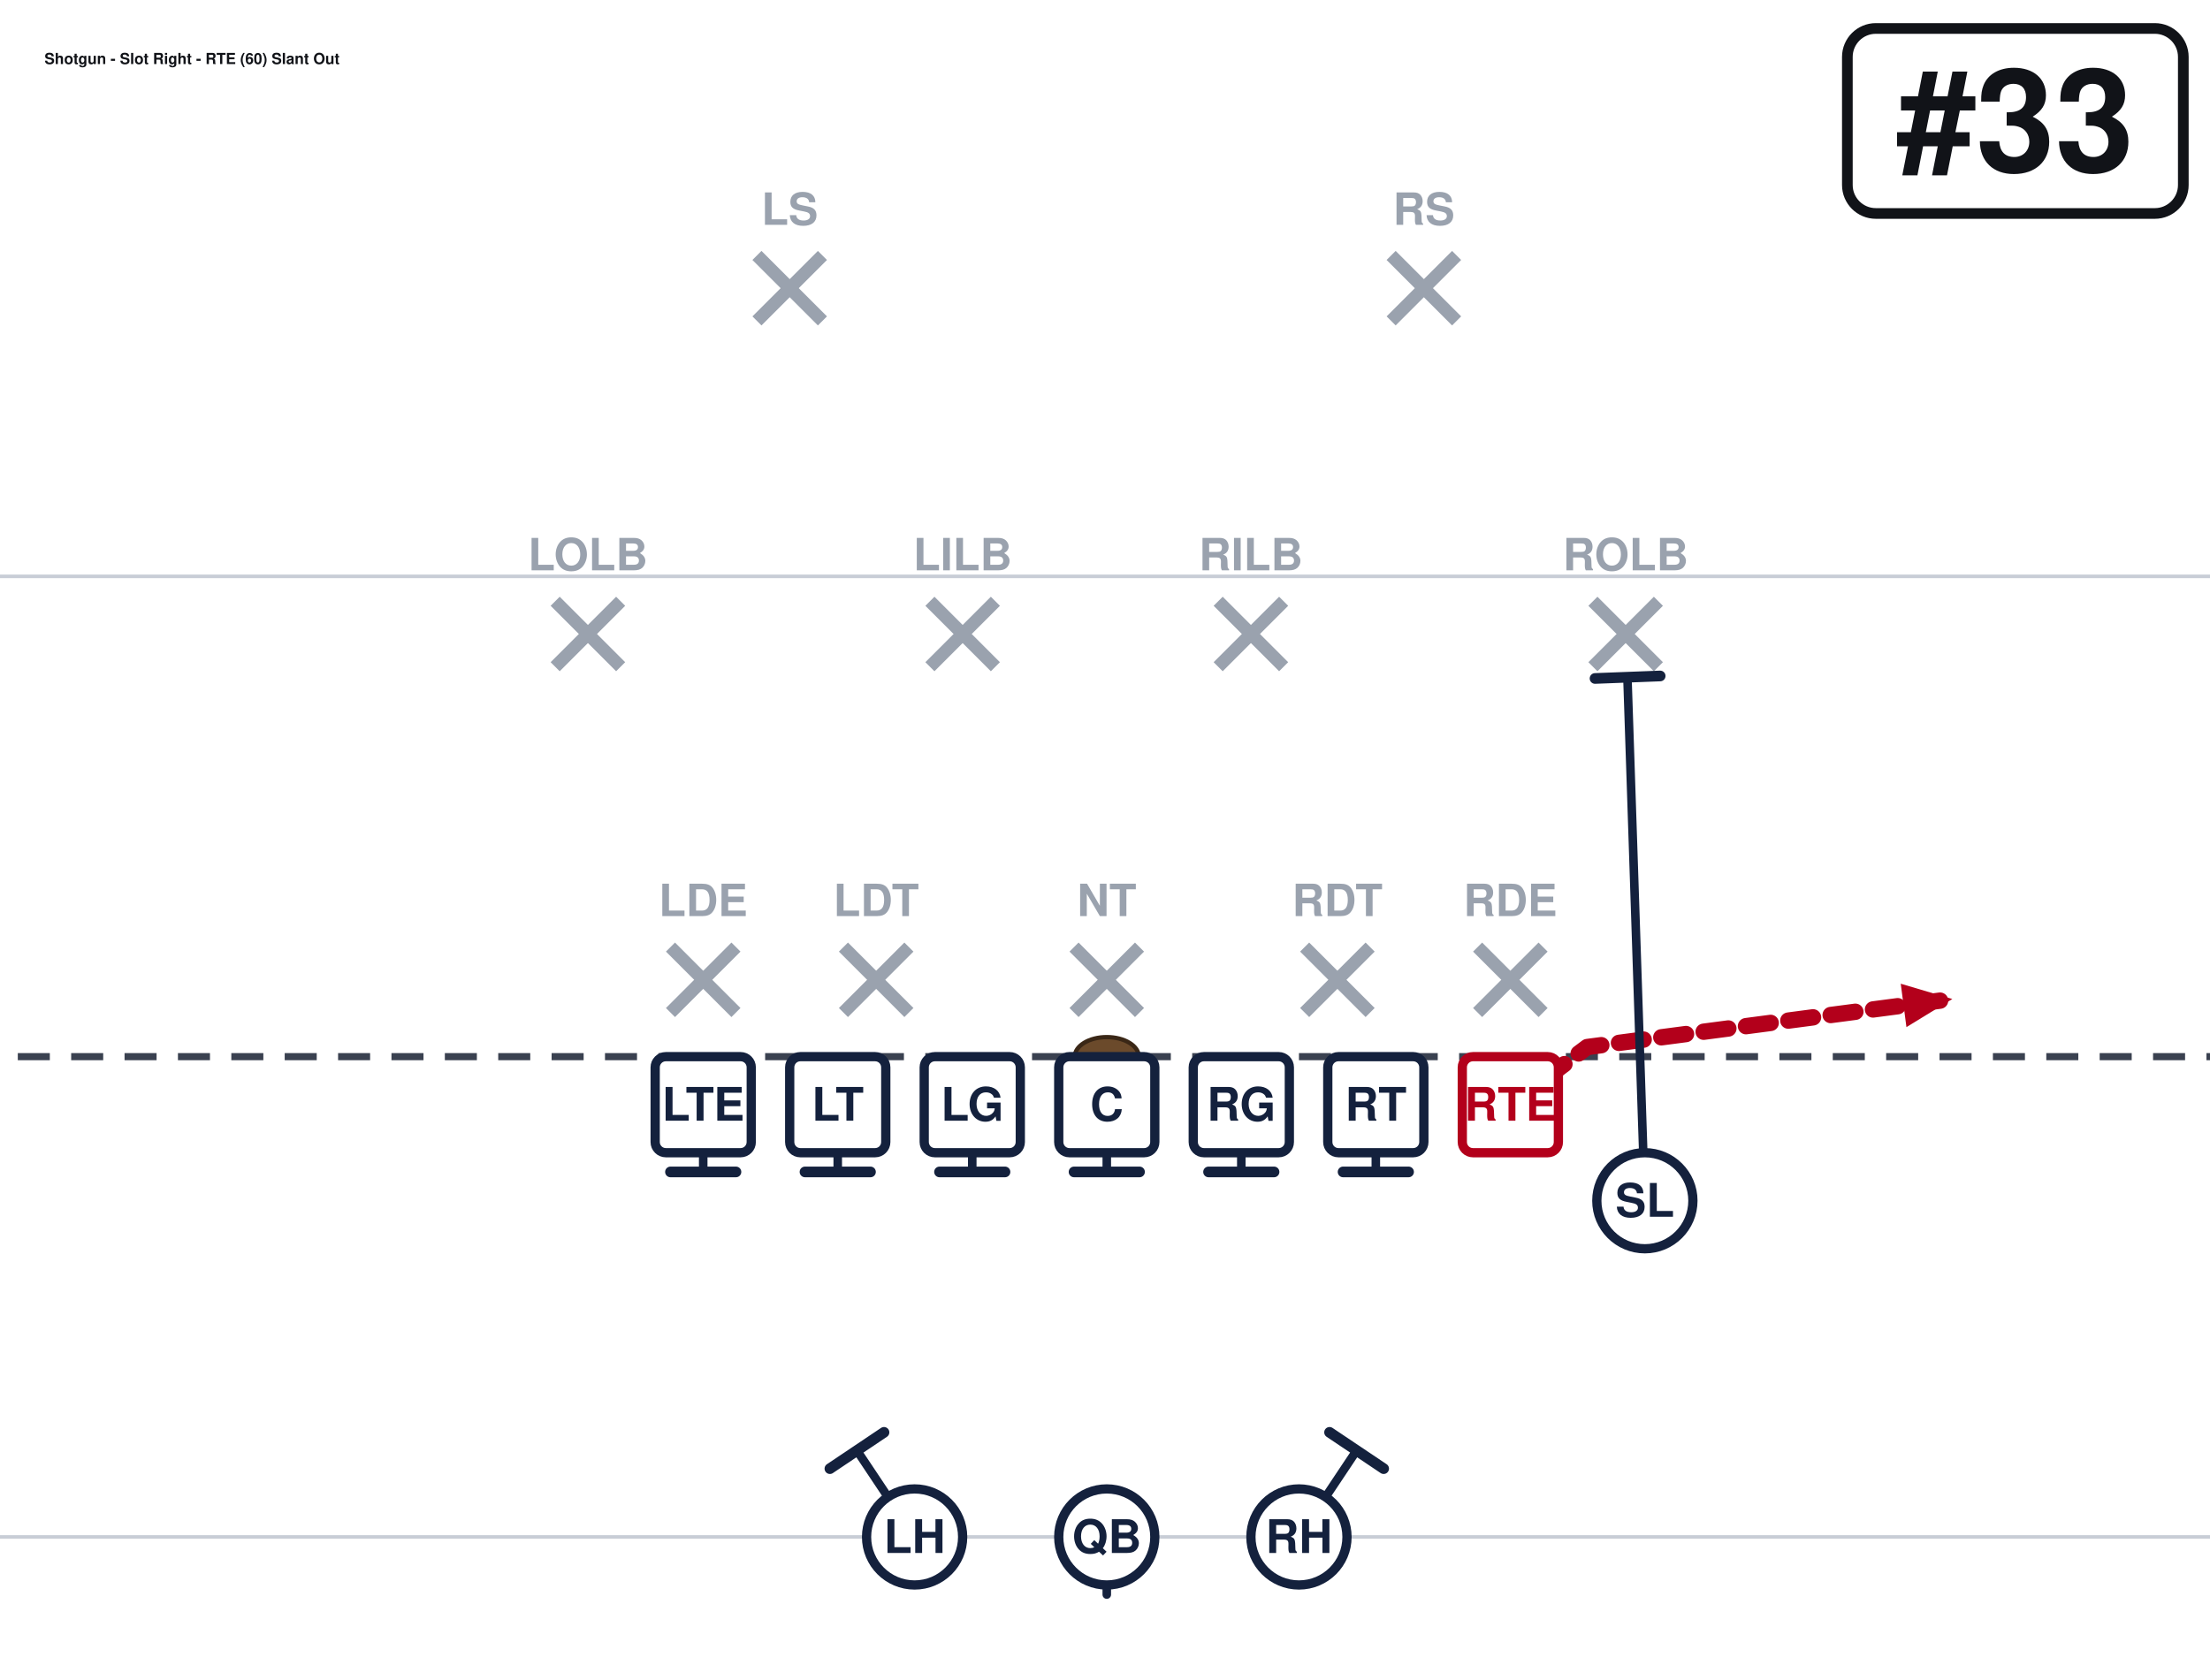
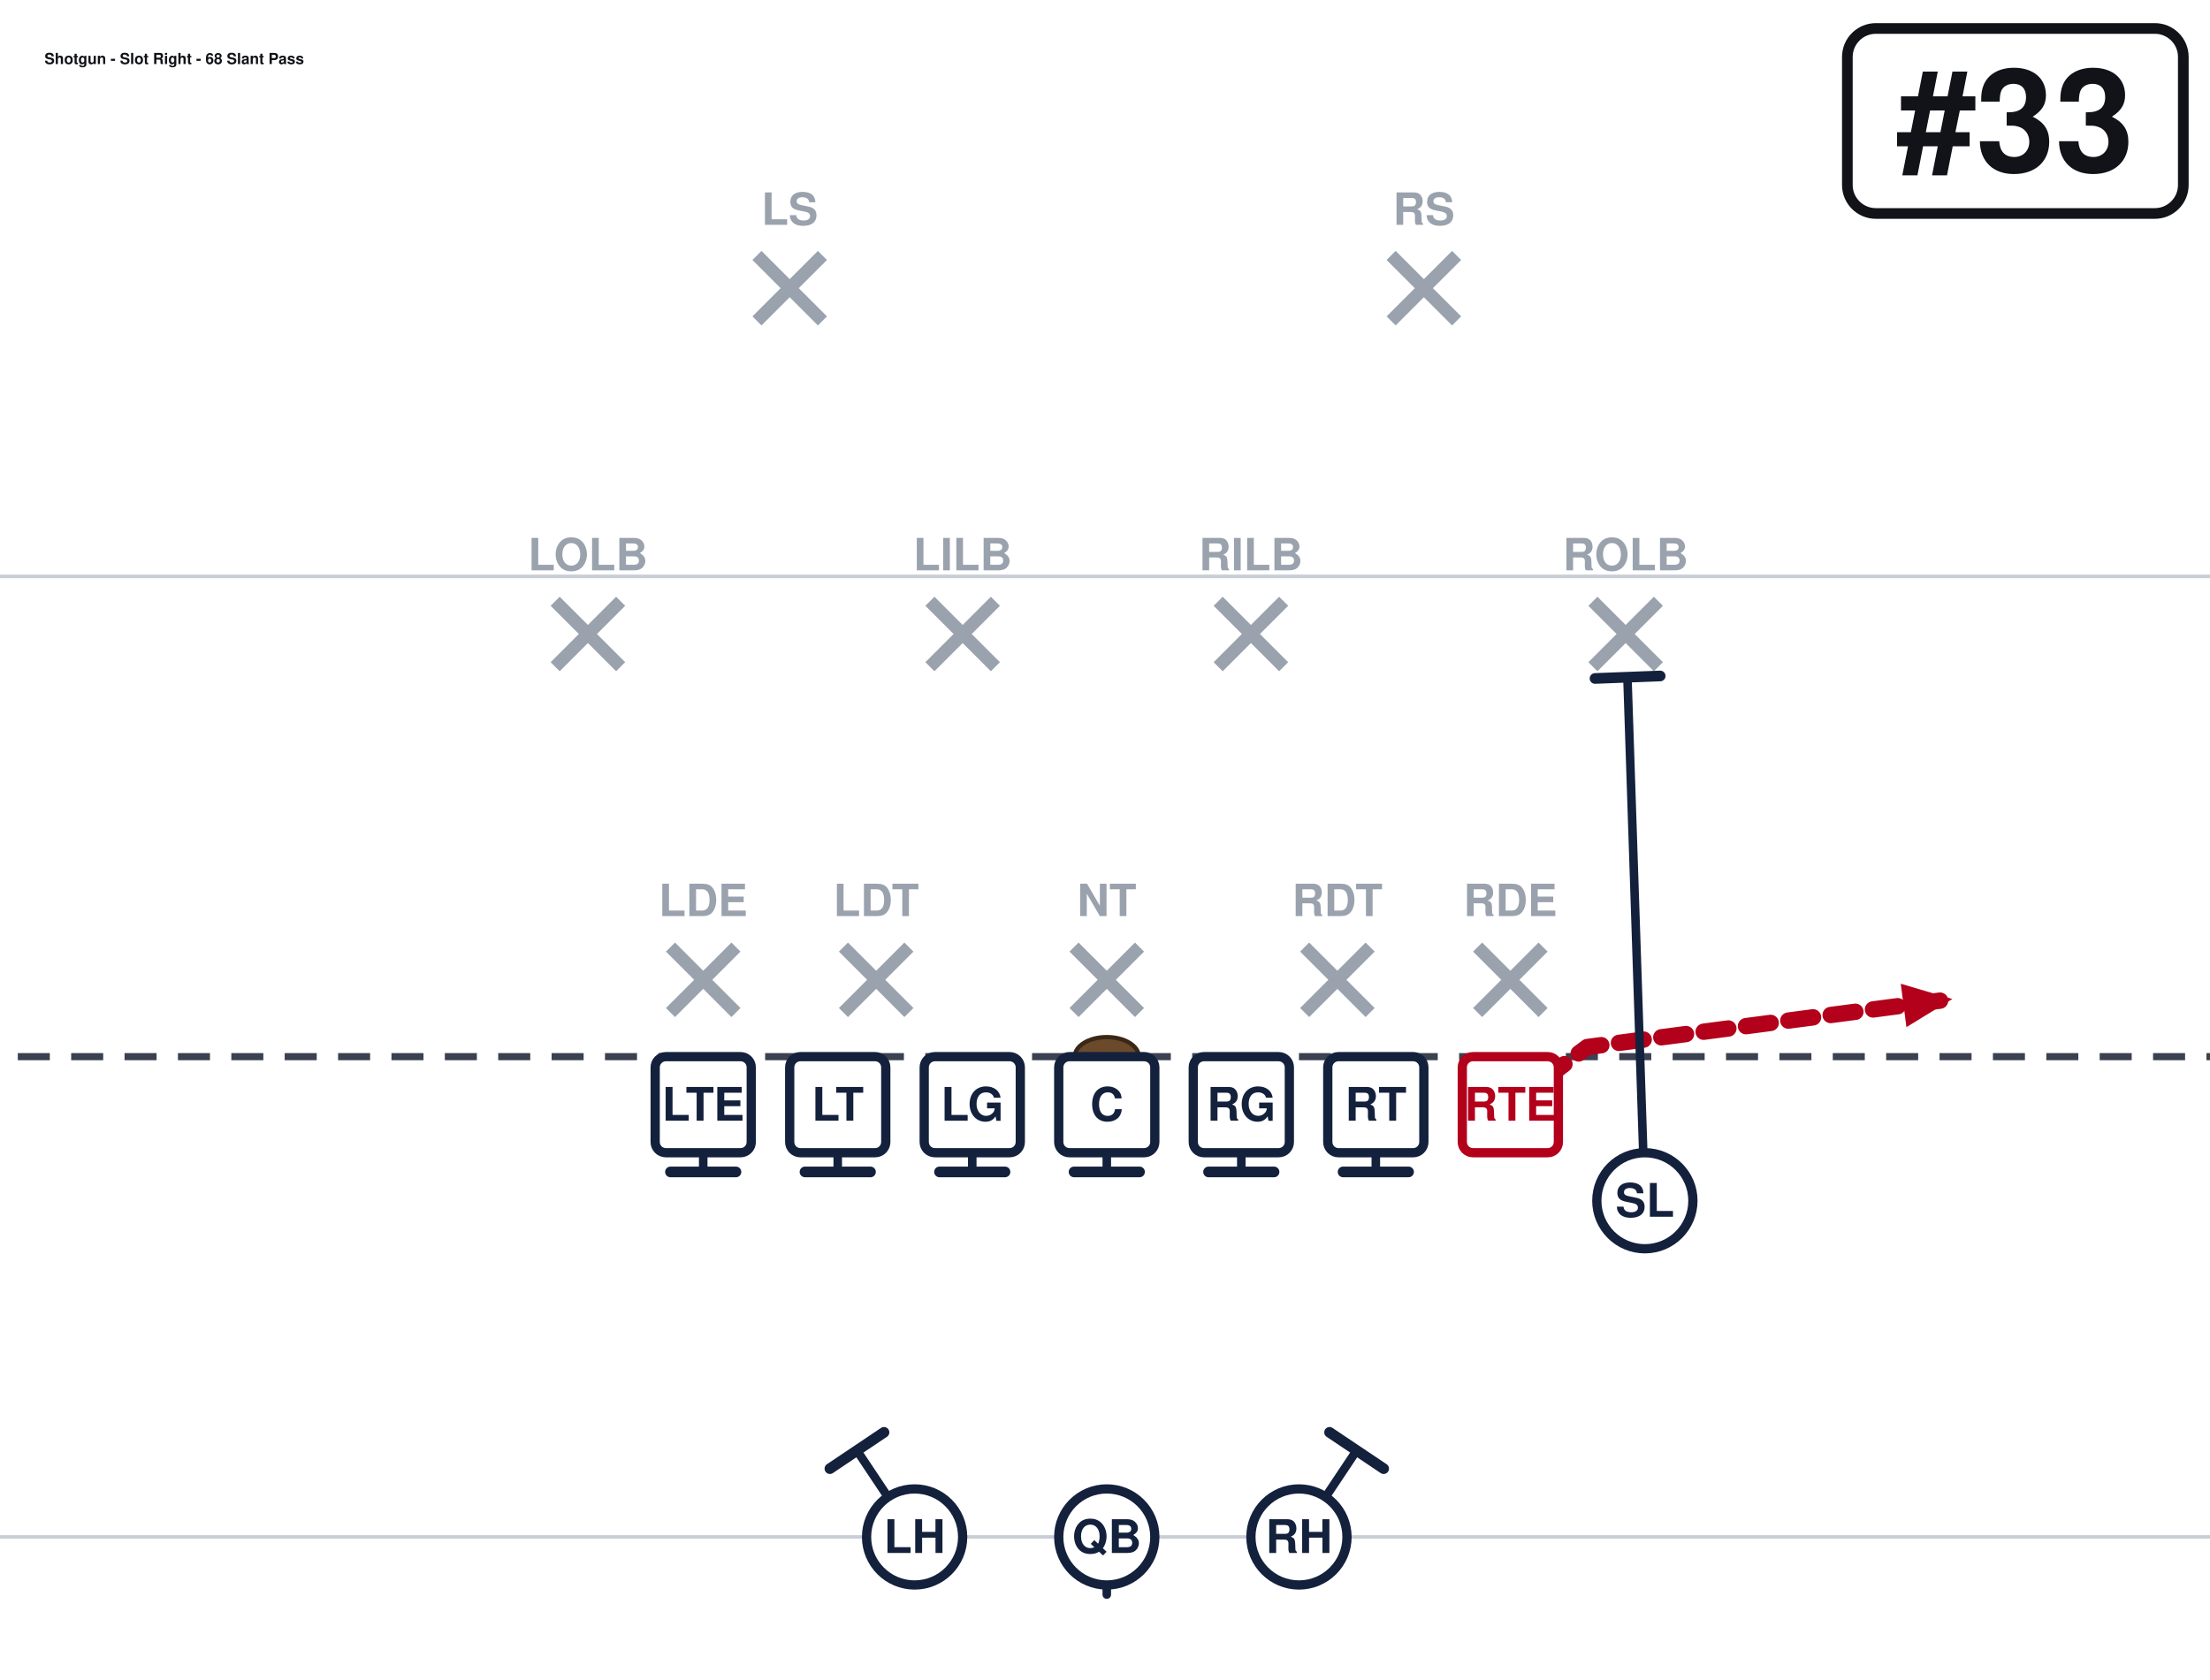
<svg xmlns="http://www.w3.org/2000/svg" width="621" height="472" viewBox="40 27 621 472" font-family="Segoe UI, Helvetica, Arial, sans-serif" role="img">
  <rect x="0" y="0" width="702" height="513" fill="#ffffff" />
  <line x1="0" y1="459.0" x2="702" y2="459.0" stroke="#c8cdd6" stroke-width="1" />
  <line x1="0" y1="189.0" x2="702" y2="189.0" stroke="#c8cdd6" stroke-width="1" />
  <line x1="0" y1="324.0" x2="702" y2="324.0" stroke="#3a4150" stroke-width="2" stroke-dasharray="9 6" />
  <ellipse cx="351.0" cy="324.0" rx="9" ry="5.5" fill="#6b4a2b" stroke="#3a2716" stroke-width="1.2" />
  <line x1="228.4" y1="293.2" x2="246.8" y2="311.6" stroke="#9aa2ae" stroke-width="3.6" />
  <line x1="246.8" y1="293.2" x2="228.4" y2="311.6" stroke="#9aa2ae" stroke-width="3.6" />
  <text x="237.6" y="284.5" text-anchor="middle" font-size="12.5" fill="#9aa2ae" font-weight="600">LDE</text>
  <line x1="277.0" y1="293.2" x2="295.4" y2="311.6" stroke="#9aa2ae" stroke-width="3.6" />
  <line x1="295.4" y1="293.2" x2="277.0" y2="311.6" stroke="#9aa2ae" stroke-width="3.6" />
  <text x="286.2" y="284.5" text-anchor="middle" font-size="12.5" fill="#9aa2ae" font-weight="600">LDT</text>
  <line x1="341.8" y1="293.2" x2="360.2" y2="311.6" stroke="#9aa2ae" stroke-width="3.6" />
  <line x1="360.2" y1="293.2" x2="341.8" y2="311.6" stroke="#9aa2ae" stroke-width="3.6" />
  <text x="351.0" y="284.5" text-anchor="middle" font-size="12.5" fill="#9aa2ae" font-weight="600">NT</text>
  <line x1="406.6" y1="293.2" x2="425.0" y2="311.6" stroke="#9aa2ae" stroke-width="3.6" />
  <line x1="425.0" y1="293.2" x2="406.6" y2="311.6" stroke="#9aa2ae" stroke-width="3.6" />
  <text x="415.8" y="284.5" text-anchor="middle" font-size="12.5" fill="#9aa2ae" font-weight="600">RDT</text>
  <line x1="455.2" y1="293.2" x2="473.6" y2="311.6" stroke="#9aa2ae" stroke-width="3.6" />
  <line x1="473.6" y1="293.2" x2="455.2" y2="311.6" stroke="#9aa2ae" stroke-width="3.6" />
  <text x="464.4" y="284.5" text-anchor="middle" font-size="12.5" fill="#9aa2ae" font-weight="600">RDE</text>
  <line x1="196.0" y1="196.0" x2="214.4" y2="214.4" stroke="#9aa2ae" stroke-width="3.6" />
  <line x1="214.4" y1="196.0" x2="196.0" y2="214.4" stroke="#9aa2ae" stroke-width="3.6" />
  <text x="205.2" y="187.3" text-anchor="middle" font-size="12.5" fill="#9aa2ae" font-weight="600">LOLB</text>
  <line x1="301.3" y1="196.0" x2="319.7" y2="214.4" stroke="#9aa2ae" stroke-width="3.6" />
  <line x1="319.7" y1="196.0" x2="301.3" y2="214.4" stroke="#9aa2ae" stroke-width="3.6" />
  <text x="310.5" y="187.3" text-anchor="middle" font-size="12.5" fill="#9aa2ae" font-weight="600">LILB</text>
  <line x1="382.3" y1="196.0" x2="400.7" y2="214.4" stroke="#9aa2ae" stroke-width="3.6" />
  <line x1="400.7" y1="196.0" x2="382.3" y2="214.4" stroke="#9aa2ae" stroke-width="3.6" />
  <text x="391.5" y="187.3" text-anchor="middle" font-size="12.5" fill="#9aa2ae" font-weight="600">RILB</text>
  <line x1="487.6" y1="196.0" x2="506.0" y2="214.4" stroke="#9aa2ae" stroke-width="3.6" />
  <line x1="506.0" y1="196.0" x2="487.6" y2="214.4" stroke="#9aa2ae" stroke-width="3.6" />
  <text x="496.8" y="187.3" text-anchor="middle" font-size="12.5" fill="#9aa2ae" font-weight="600">ROLB</text>
  <line x1="252.7" y1="98.8" x2="271.1" y2="117.2" stroke="#9aa2ae" stroke-width="3.6" />
  <line x1="271.1" y1="98.8" x2="252.7" y2="117.2" stroke="#9aa2ae" stroke-width="3.6" />
  <text x="261.9" y="90.2" text-anchor="middle" font-size="12.5" fill="#9aa2ae" font-weight="600">LS</text>
  <line x1="430.9" y1="98.8" x2="449.3" y2="117.2" stroke="#9aa2ae" stroke-width="3.6" />
  <line x1="449.3" y1="98.8" x2="430.9" y2="117.2" stroke="#9aa2ae" stroke-width="3.6" />
  <text x="440.1" y="90.2" text-anchor="middle" font-size="12.5" fill="#9aa2ae" font-weight="600">RS</text>
  <path d="M237.6,337.5 L237.6,356.4" fill="none" stroke="#14213d" stroke-width="2.4" stroke-linecap="round" stroke-linejoin="round" />
  <line x1="246.8" y1="356.4" x2="228.4" y2="356.4" stroke="#14213d" stroke-width="3.0" stroke-linecap="round" />
  <path d="M275.4,337.5 L275.4,356.4" fill="none" stroke="#14213d" stroke-width="2.4" stroke-linecap="round" stroke-linejoin="round" />
  <line x1="284.6" y1="356.4" x2="266.2" y2="356.4" stroke="#14213d" stroke-width="3.0" stroke-linecap="round" />
  <path d="M313.2,337.5 L313.2,356.4" fill="none" stroke="#14213d" stroke-width="2.4" stroke-linecap="round" stroke-linejoin="round" />
  <line x1="322.4" y1="356.4" x2="304.0" y2="356.4" stroke="#14213d" stroke-width="3.0" stroke-linecap="round" />
  <path d="M351.0,337.5 L351.0,356.4" fill="none" stroke="#14213d" stroke-width="2.4" stroke-linecap="round" stroke-linejoin="round" />
  <line x1="360.2" y1="356.4" x2="341.8" y2="356.4" stroke="#14213d" stroke-width="3.0" stroke-linecap="round" />
  <path d="M388.8,337.5 L388.8,356.4" fill="none" stroke="#14213d" stroke-width="2.4" stroke-linecap="round" stroke-linejoin="round" />
  <line x1="398.0" y1="356.4" x2="379.6" y2="356.4" stroke="#14213d" stroke-width="3.0" stroke-linecap="round" />
  <path d="M426.6,337.5 L426.6,356.4" fill="none" stroke="#14213d" stroke-width="2.4" stroke-linecap="round" stroke-linejoin="round" />
  <line x1="435.8" y1="356.4" x2="417.4" y2="356.4" stroke="#14213d" stroke-width="3.0" stroke-linecap="round" />
  <path d="M464.4,337.5 L486.0,321.3 L588.6,307.8" fill="none" stroke="#b3001b" stroke-width="4.6" stroke-linecap="round" stroke-linejoin="round" stroke-dasharray="7 5" />
  <polygon points="588.6,307.8 575.7,315.7 574.1,303.5" fill="#b3001b" />
  <path d="M502.2,364.5 L497.3,217.4" fill="none" stroke="#14213d" stroke-width="2.4" stroke-linecap="round" stroke-linejoin="round" />
  <line x1="488.2" y1="217.7" x2="506.5" y2="217.0" stroke="#14213d" stroke-width="3.0" stroke-linecap="round" />
  <path d="M351.0,459.0 L351.0,475.2" fill="none" stroke="#14213d" stroke-width="2.4" stroke-linecap="round" stroke-linejoin="round" stroke-dasharray="7 5" />
  <polygon points="351.0,475.2 346.4,464.8 355.6,464.8" fill="#14213d" />
  <path d="M297.0,459.0 L280.8,434.7" fill="none" stroke="#14213d" stroke-width="2.4" stroke-linecap="round" stroke-linejoin="round" />
  <line x1="273.2" y1="439.8" x2="288.4" y2="429.6" stroke="#14213d" stroke-width="3.0" stroke-linecap="round" />
  <path d="M405.0,459.0 L421.2,434.7" fill="none" stroke="#14213d" stroke-width="2.4" stroke-linecap="round" stroke-linejoin="round" />
  <line x1="413.6" y1="429.6" x2="428.8" y2="439.8" stroke="#14213d" stroke-width="3.0" stroke-linecap="round" />
  <rect x="224.1" y="324.0" width="27.0" height="27.0" rx="3" fill="#ffffff" stroke="#14213d" stroke-width="2.6" />
  <text x="237.6" y="342.0" text-anchor="middle" font-size="13" font-weight="700" fill="#14213d">LTE</text>
  <rect x="261.9" y="324.0" width="27.0" height="27.0" rx="3" fill="#ffffff" stroke="#14213d" stroke-width="2.6" />
  <text x="275.4" y="342.0" text-anchor="middle" font-size="13" font-weight="700" fill="#14213d">LT</text>
  <rect x="299.7" y="324.0" width="27.0" height="27.0" rx="3" fill="#ffffff" stroke="#14213d" stroke-width="2.6" />
  <text x="313.2" y="342.0" text-anchor="middle" font-size="13" font-weight="700" fill="#14213d">LG</text>
  <rect x="337.5" y="324.0" width="27.0" height="27.0" rx="3" fill="#ffffff" stroke="#14213d" stroke-width="2.6" />
  <text x="351.0" y="342.0" text-anchor="middle" font-size="13" font-weight="700" fill="#14213d">C</text>
  <rect x="375.3" y="324.0" width="27.0" height="27.0" rx="3" fill="#ffffff" stroke="#14213d" stroke-width="2.6" />
  <text x="388.8" y="342.0" text-anchor="middle" font-size="13" font-weight="700" fill="#14213d">RG</text>
  <rect x="413.1" y="324.0" width="27.0" height="27.0" rx="3" fill="#ffffff" stroke="#14213d" stroke-width="2.6" />
  <text x="426.6" y="342.0" text-anchor="middle" font-size="13" font-weight="700" fill="#14213d">RT</text>
  <rect x="450.9" y="324.0" width="27.0" height="27.0" rx="3" fill="#ffffff" stroke="#b3001b" stroke-width="2.6" />
  <text x="464.4" y="342.0" text-anchor="middle" font-size="13" font-weight="700" fill="#b3001b">RTE</text>
  <circle cx="502.2" cy="364.5" r="13.5" fill="#ffffff" stroke="#14213d" stroke-width="2.6" />
  <text x="502.2" y="369.0" text-anchor="middle" font-size="13" font-weight="700" fill="#14213d">SL</text>
  <circle cx="351.0" cy="459.0" r="13.5" fill="#ffffff" stroke="#14213d" stroke-width="2.6" />
  <text x="351.0" y="463.5" text-anchor="middle" font-size="13" font-weight="700" fill="#14213d">QB</text>
  <circle cx="297.0" cy="459.0" r="13.5" fill="#ffffff" stroke="#14213d" stroke-width="2.6" />
  <text x="297.0" y="463.5" text-anchor="middle" font-size="13" font-weight="700" fill="#14213d">LH</text>
  <circle cx="405.0" cy="459.0" r="13.5" fill="#ffffff" stroke="#14213d" stroke-width="2.6" />
  <text x="405.0" y="463.5" text-anchor="middle" font-size="13" font-weight="700" fill="#14213d">RH</text>
  <rect x="559.1" y="35.0" width="94.4" height="52.0" rx="8" fill="#ffffff" stroke="#111318" stroke-width="3" />
  <text x="606.3" y="75.0" text-anchor="middle" font-size="40" font-weight="800" fill="#111318">#33</text>
-   <text x="52.5" y="45.0" font-size="4.3" font-weight="700" fill="#111318">Shotgun - Slot Right - RTE (60) Slant Out</text>
+   <text x="52.5" y="45.0" font-size="4.3" font-weight="700" fill="#111318">Shotgun - Slot Right - 68 Slant Pass</text>
</svg>
